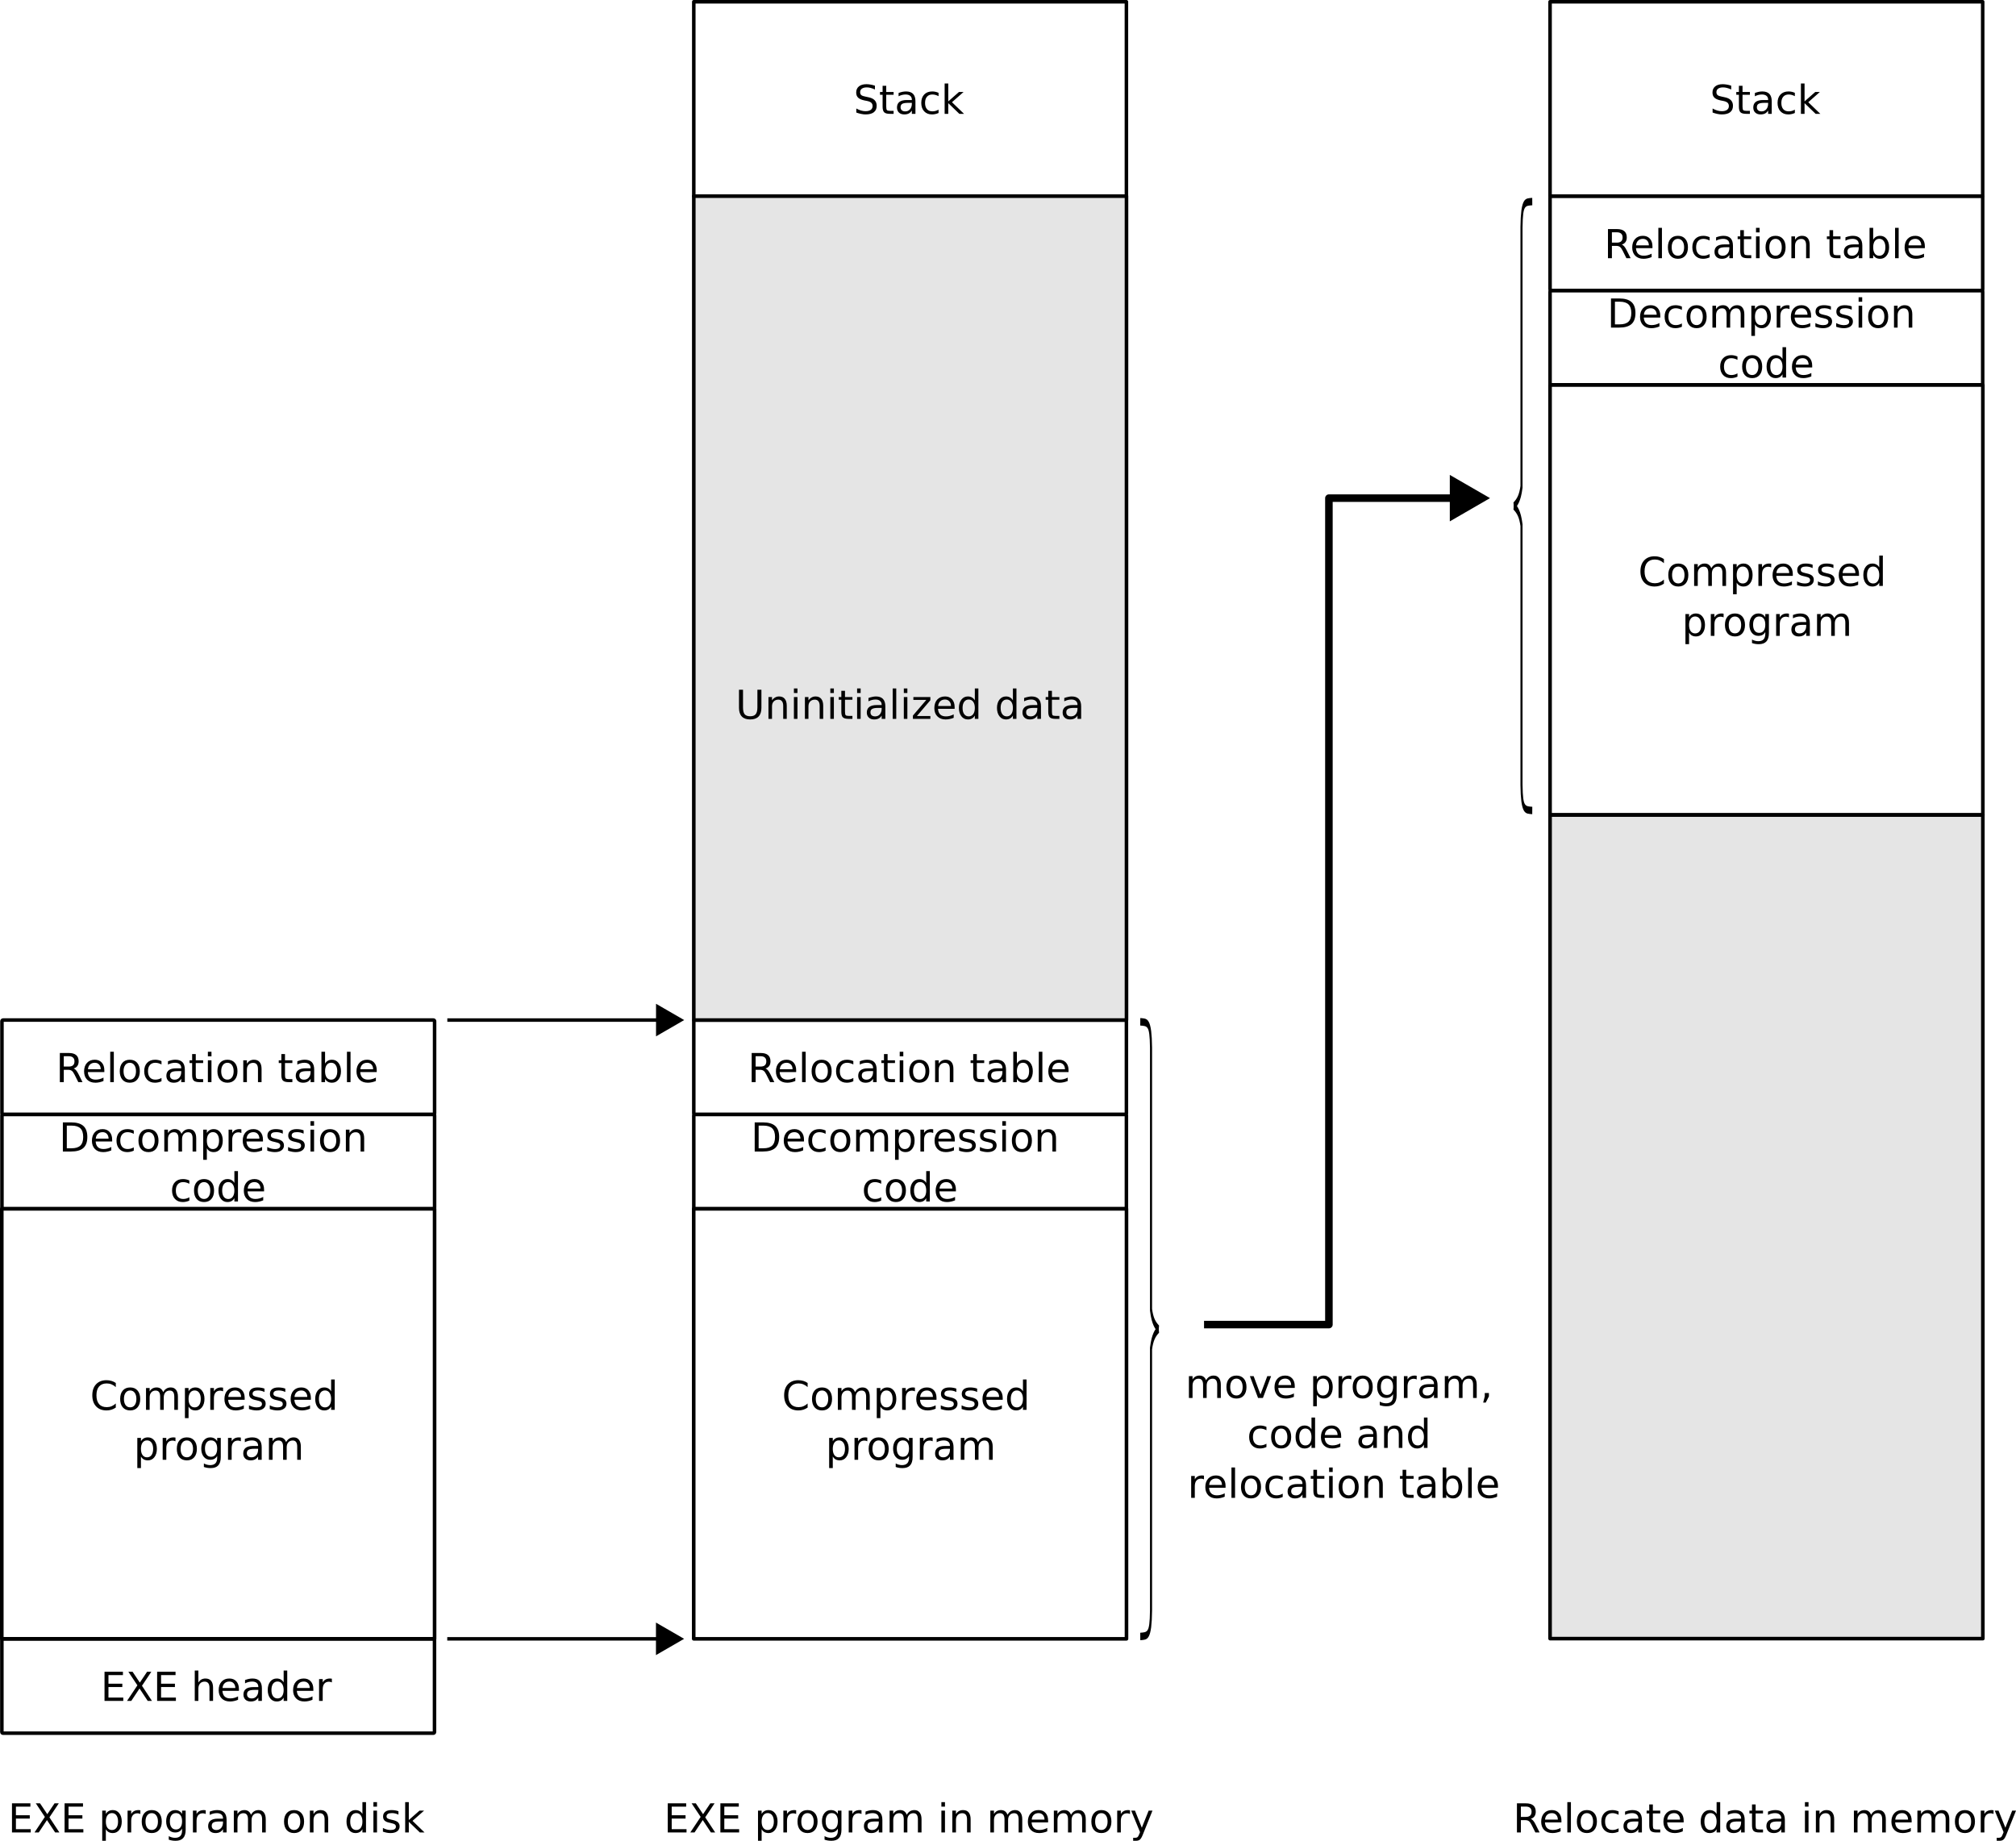
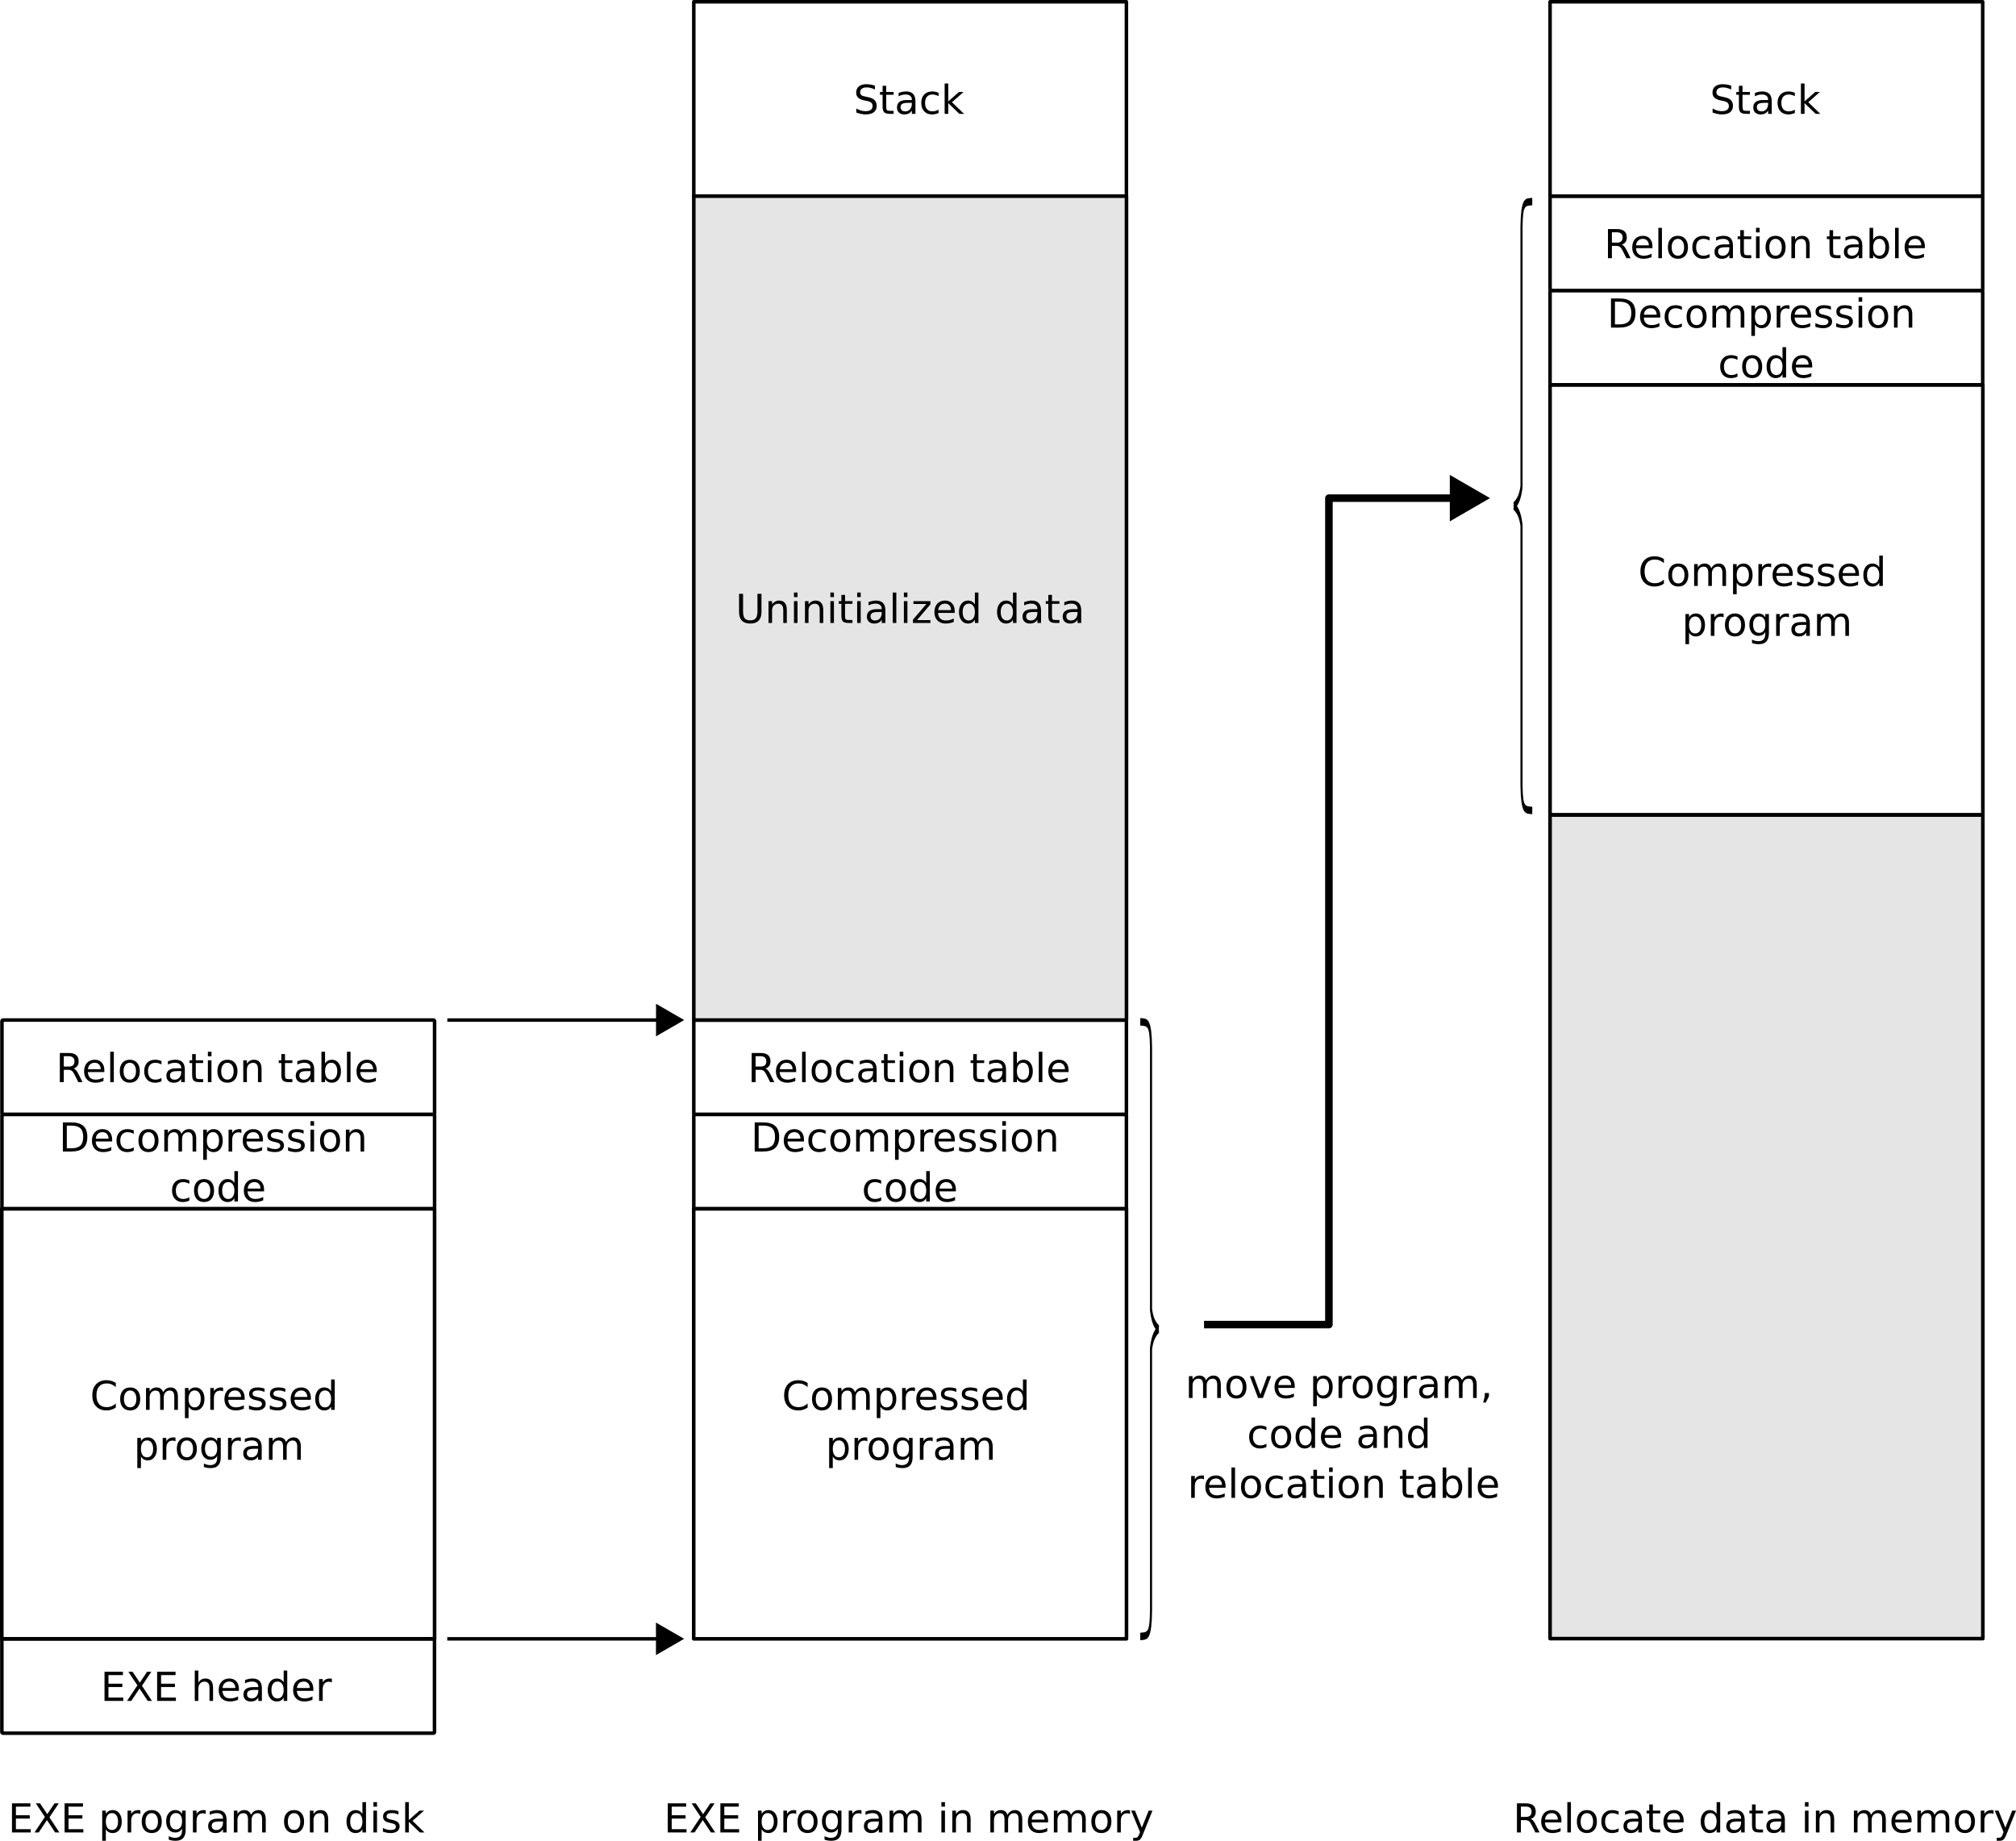
<svg xmlns="http://www.w3.org/2000/svg" width="267.034mm" height="243.828mm" viewBox="0 0 267.034 243.828" version="1.1" id="svg1">
  <defs id="defs1">
    <marker style="overflow:visible" id="Triangle" refX="0" refY="0" orient="auto-start-reverse" markerWidth="1.5" markerHeight="1.5" viewBox="0 0 1 1" preserveAspectRatio="xMidYMid">
      <path transform="scale(0.5)" style="fill:context-stroke;fill-rule:evenodd;stroke:context-stroke;stroke-width:1pt" d="M 5.77,0 -2.88,5 V -5 Z" id="path135" />
    </marker>
    <marker style="overflow:visible" id="Triangle-9" refX="0" refY="0" orient="auto-start-reverse" markerWidth="1.5" markerHeight="1.5" viewBox="0 0 1 1" preserveAspectRatio="xMidYMid">
      <path transform="scale(0.5)" style="fill:context-stroke;fill-rule:evenodd;stroke:context-stroke;stroke-width:1pt" d="M 5.77,0 -2.88,5 V -5 Z" id="path135-2" />
    </marker>
    <marker style="overflow:visible" id="Triangle-7" refX="0" refY="0" orient="auto-start-reverse" markerWidth="1" markerHeight="1" viewBox="0 0 1 1" preserveAspectRatio="xMidYMid">
      <path transform="scale(0.5)" style="fill:context-stroke;fill-rule:evenodd;stroke:context-stroke;stroke-width:1pt" d="M 5.77,0 -2.88,5 V -5 Z" id="path135-5" />
    </marker>
  </defs>
  <g id="layer1" transform="translate(-25.31317,-30.63982)">
    <rect style="fill:none;stroke:#000000;stroke-width:0.467;stroke-linejoin:round;stroke-dasharray:none" id="rect2" width="57.305" height="12.499" x="25.561" y="247.715" ry="0.154" />
    <rect style="fill:none;stroke:#000000;stroke-width:0.467;stroke-linejoin:round;stroke-dasharray:none" id="rect2-3" width="57.305" height="12.499" x="25.572" y="178.252" ry="0.154" />
    <rect style="fill:none;stroke:#000000;stroke-width:0.467;stroke-linejoin:round;stroke-dasharray:none" id="rect2-1" width="57.305" height="12.499" x="25.572" y="165.754" ry="0.154" />
    <g id="g10" transform="matrix(0.3307292,0,0,-0.3307292,-73.20753,295.0182)">
      <text transform="scale(1,-1)" style="font-variant:normal;font-weight:normal;line-height:0%;font-family:'Bitstream Vera Sans';-inkscape-font-specification:BitstreamVeraSans-Roman;writing-mode:lr-tb;fill:#000000;fill-opacity:1;fill-rule:nonzero;stroke:none" id="text50" y="-118.163" x="338.173">
        <tspan id="tspan56" style="font-size:16px;line-height:1.25" x="338.173" y="-118.163">EXE header</tspan>
      </text>
    </g>
    <g id="g10-6" transform="matrix(0.3307292,0,0,-0.3307292,-1.952451,253.8464)">
      <text transform="scale(1,-1)" style="font-variant:normal;font-weight:normal;line-height:0%;font-family:'Bitstream Vera Sans';-inkscape-font-specification:BitstreamVeraSans-Roman;text-align:center;writing-mode:lr-tb;text-anchor:middle;fill:#000000;fill-opacity:1;fill-rule:nonzero;stroke:none" id="text50-2" y="-110.245" x="170.134">
        <tspan id="tspan56-6" style="font-size:16px;line-height:1.25" x="170.134" y="-110.245">Compressed</tspan>
        <tspan style="font-size:16px;line-height:1.25" x="170.134" y="-90.245" id="tspan2">program</tspan>
      </text>
    </g>
    <g id="g10-6-0" transform="matrix(0.3307292,0,0,-0.3307292,89.68619,253.8464)">
      <text transform="scale(1,-1)" style="font-variant:normal;font-weight:normal;line-height:0%;font-family:'Bitstream Vera Sans';-inkscape-font-specification:BitstreamVeraSans-Roman;text-align:center;writing-mode:lr-tb;text-anchor:middle;fill:#000000;fill-opacity:1;fill-rule:nonzero;stroke:none" id="text50-2-61" y="-110.245" x="170.134">
        <tspan id="tspan56-6-5" style="font-size:16px;line-height:1.25" x="170.134" y="-110.245">Compressed</tspan>
        <tspan style="font-size:16px;line-height:1.25" x="170.134" y="-90.245" id="tspan2-94">program</tspan>
      </text>
    </g>
    <g id="g10-6-9" transform="matrix(0.3307292,0,0,-0.3307292,-2.296107,309.828)">
      <text transform="scale(1,-1)" style="font-variant:normal;font-weight:normal;line-height:0%;font-family:'Bitstream Vera Sans';-inkscape-font-specification:BitstreamVeraSans-Roman;text-align:center;writing-mode:lr-tb;text-anchor:middle;fill:#000000;fill-opacity:1;fill-rule:nonzero;stroke:none" id="text50-2-3" y="-110.245" x="170.134">
        <tspan style="font-size:16px;line-height:1.25" x="170.134" y="-110.245" id="tspan2-9">EXE program on disk</tspan>
      </text>
    </g>
    <g id="g10-6-2" transform="matrix(0.3307292,0,0,-0.3307292,71.86285,239.7769)">
      <text transform="scale(1,-1)" style="font-variant:normal;font-weight:normal;line-height:0%;font-family:'Bitstream Vera Sans';-inkscape-font-specification:BitstreamVeraSans-Roman;text-align:center;writing-mode:lr-tb;text-anchor:middle;fill:#000000;fill-opacity:1;fill-rule:nonzero;stroke:none" id="text50-2-0" y="-171.164" x="-53.438">
        <tspan style="font-size:16px;line-height:1.25" x="-53.438" y="-171.164" id="tspan2-3">Decompression</tspan>
        <tspan style="font-size:16px;line-height:1.25" x="-53.438" y="-151.164" id="tspan3">code</tspan>
      </text>
    </g>
    <g id="g10-6-2-4" transform="matrix(0.3307292,0,0,-0.3307292,109.088,161.7001)" />
    <g id="g10-6-2-2" transform="matrix(0.3307292,0,0,-0.3307292,141.5616,250.4575)">
      <text transform="scale(1,-1)" style="font-variant:normal;font-weight:normal;line-height:0%;font-family:'Bitstream Vera Sans';-inkscape-font-specification:BitstreamVeraSans-Roman;text-align:center;writing-mode:lr-tb;text-anchor:middle;fill:#000000;fill-opacity:1;fill-rule:nonzero;stroke:none" id="text50-2-0-8" y="-231.249" x="-264.435">
        <tspan style="font-size:16px;line-height:1.25" x="-264.435" y="-231.249" id="tspan3-7">Relocation table</tspan>
      </text>
    </g>
    <rect style="fill:none;stroke:#000000;stroke-width:0.467;stroke-linejoin:round;stroke-dasharray:none" id="rect2-1-7" width="57.305" height="25.746" x="117.21" y="30.873" ry="0" rx="0" />
    <g id="g10-6-2-2-8" transform="matrix(0.3307292,0,0,-0.3307292,233.1524,122.1999)">
      <text transform="scale(1,-1)" style="font-variant:normal;font-weight:normal;line-height:0%;font-family:'Bitstream Vera Sans';-inkscape-font-specification:BitstreamVeraSans-Roman;text-align:center;writing-mode:lr-tb;text-anchor:middle;fill:#000000;fill-opacity:1;fill-rule:nonzero;stroke:none" id="text50-2-0-8-6" y="-231.249" x="-264.435">
        <tspan style="font-size:16px;line-height:1.25" x="-264.435" y="-231.249" id="tspan3-7-8">Stack</tspan>
      </text>
    </g>
    <rect style="fill:none;stroke:#000000;stroke-width:0.467;stroke-linejoin:round;stroke-dasharray:none" id="rect2-3-3" width="57.305" height="12.499" x="117.21" y="178.252" ry="0.154" />
    <rect style="fill:none;stroke:#000000;stroke-width:0.467;stroke-linejoin:round;stroke-dasharray:none" id="rect2-1-6" width="57.305" height="12.499" x="117.21" y="165.754" ry="0.154" />
    <g id="g10-6-9-5" transform="matrix(0.3307292,0,0,-0.3307292,89.41359,309.828)">
      <text transform="scale(1,-1)" style="font-variant:normal;font-weight:normal;line-height:0%;font-family:'Bitstream Vera Sans';-inkscape-font-specification:BitstreamVeraSans-Roman;text-align:center;writing-mode:lr-tb;text-anchor:middle;fill:#000000;fill-opacity:1;fill-rule:nonzero;stroke:none" id="text50-2-3-4" y="-110.245" x="170.134">
        <tspan style="font-size:16px;line-height:1.25" x="170.134" y="-110.245" id="tspan2-9-7">EXE program in memory</tspan>
      </text>
    </g>
    <g id="g10-6-9-5-7" transform="matrix(0.3307292,0,0,-0.3307292,202.845,287.6029)">
      <text transform="scale(1,-1)" style="font-variant:normal;font-weight:normal;line-height:0%;font-family:'Bitstream Vera Sans';-inkscape-font-specification:BitstreamVeraSans-Roman;text-align:center;writing-mode:lr-tb;text-anchor:middle;fill:#000000;fill-opacity:1;fill-rule:nonzero;stroke:none" id="text50-2-3-4-5" y="-43.045" x="170.134">
        <tspan style="font-size:16px;line-height:1.25" x="170.134" y="-43.045" id="tspan2-9-7-9">Relocate data in memory</tspan>
      </text>
    </g>
    <g id="g10-6-2-6" transform="matrix(0.3307292,0,0,-0.3307292,163.5017,239.7769)">
      <text transform="scale(1,-1)" style="font-variant:normal;font-weight:normal;line-height:0%;font-family:'Bitstream Vera Sans';-inkscape-font-specification:BitstreamVeraSans-Roman;text-align:center;writing-mode:lr-tb;text-anchor:middle;fill:#000000;fill-opacity:1;fill-rule:nonzero;stroke:none" id="text50-2-0-5" y="-171.164" x="-53.438">
        <tspan style="font-size:16px;line-height:1.25" x="-53.438" y="-171.164" id="tspan2-3-6">Decompression</tspan>
        <tspan style="font-size:16px;line-height:1.25" x="-53.438" y="-151.164" id="tspan3-9">code</tspan>
      </text>
    </g>
    <g id="g10-6-2-2-3" transform="matrix(0.3307292,0,0,-0.3307292,233.2004,250.4575)">
      <text transform="scale(1,-1)" style="font-variant:normal;font-weight:normal;line-height:0%;font-family:'Bitstream Vera Sans';-inkscape-font-specification:BitstreamVeraSans-Roman;text-align:center;writing-mode:lr-tb;text-anchor:middle;fill:#000000;fill-opacity:1;fill-rule:nonzero;stroke:none" id="text50-2-0-8-7" y="-231.249" x="-264.435">
        <tspan style="font-size:16px;line-height:1.25" x="-264.435" y="-231.249" id="tspan3-7-4">Relocation table</tspan>
      </text>
    </g>
    <path style="fill:#e5e5e5;fill-opacity:1;stroke:#000000;stroke-width:0.467;stroke-linejoin:round;stroke-dasharray:none;marker-end:url(#Triangle)" d="M 84.565,165.755 H 113.452" id="path5" />
    <path style="fill:#e5e5e5;fill-opacity:1;stroke:#000000;stroke-width:0.467;stroke-linejoin:round;stroke-dasharray:none;marker-end:url(#Triangle-9)" d="M 84.555,247.716 H 113.442" id="path5-4" />
    <rect style="fill:none;stroke:#000000;stroke-width:0.476;stroke-linejoin:round;stroke-dasharray:none" id="rect1-1-6-9" width="57.325" height="56.964" x="117.2" y="190.751" />
    <rect style="fill:#e5e5e5;fill-opacity:1;stroke:#000000;stroke-width:0.476;stroke-linejoin:round;stroke-dasharray:none" id="rect1-5-7-7-8" width="57.325" height="109.107" x="230.631" y="138.581" />
    <rect style="fill:#e5e5e5;fill-opacity:1;stroke:#000000;stroke-width:0.476;stroke-linejoin:round;stroke-dasharray:none" id="rect1-5-7-7-8-7" width="57.315" height="109.134" x="117.21" y="56.62" />
    <g id="g10-6-2-2-3-5-6" transform="matrix(0.3307292,0,0,-0.3307292,290.7663,292.2921)">
      <text transform="scale(1,-1)" style="font-variant:normal;font-weight:normal;line-height:0%;font-family:'Bitstream Vera Sans';-inkscape-font-specification:BitstreamVeraSans-Roman;text-align:center;writing-mode:lr-tb;text-anchor:middle;fill:#000000;fill-opacity:1;fill-rule:nonzero;stroke:none" id="text50-2-0-8-7-9-2" y="-231.249" x="-264.435">
        <tspan style="font-size:16px;line-height:1.25" x="-264.435" y="-231.249" id="tspan3-7-4-7-5">move program,</tspan>
        <tspan style="font-size:16px;line-height:1.25" x="-264.435" y="-211.249" id="tspan6">code and</tspan>
        <tspan style="font-size:16px;line-height:1.25" x="-264.435" y="-191.249" id="tspan7">relocation table</tspan>
      </text>
    </g>
    <g id="g1197-0-0-2-6" style="stroke-width:0.228;stroke-miterlimit:4;stroke-dasharray:none" transform="matrix(1.207057,0,0,4.341877,12.15642,69.49089)">
      <path id="path1178-4-8-4-8" d="m 136.028,22.224 c 0.78,0.021 1.146,-0.022 1.181,0.791 v 7.997 c 0.162,0.345 0.457,0.471 0.848,0.588" style="fill:none;stroke:#000000;stroke-width:0.228;stroke-linecap:butt;stroke-linejoin:miter;stroke-miterlimit:4;stroke-dasharray:none;stroke-opacity:1" />
      <path id="path1178-6-1-6-7-7" d="m 136.028,40.976 c 0.78,-0.021 1.146,0.022 1.181,-0.791 v -7.997 c 0.162,-0.345 0.457,-0.471 0.848,-0.588" style="fill:none;stroke:#000000;stroke-width:0.228;stroke-linecap:butt;stroke-linejoin:miter;stroke-miterlimit:4;stroke-dasharray:none;stroke-opacity:1" />
    </g>
-     <text style="font-variant:normal;font-weight:normal;font-size:3.969px;line-height:0%;font-family:'Bitstream Vera Sans';-inkscape-font-specification:BitstreamVeraSans-Roman;text-align:center;writing-mode:lr-tb;text-anchor:middle;fill:#000000;fill-opacity:1;fill-rule:nonzero;stroke:none;stroke-width:0.331" id="text50-2-0-9" y="125.86" x="145.873">
-       <tspan style="font-size:5.292px;line-height:1.25;stroke-width:0.331" x="145.873" y="125.86" id="tspan4">Uninitialized data</tspan>
+     <text style="font-variant:normal;font-weight:normal;font-size:3.969px;line-height:0%;font-family:'Bitstream Vera Sans';-inkscape-font-specification:BitstreamVeraSans-Roman;text-align:center;writing-mode:lr-tb;text-anchor:middle;fill:#000000;fill-opacity:1;fill-rule:nonzero;stroke:none;stroke-width:0.331" id="text50-2-0-9" y="113.16" x="145.878">
+       <tspan style="font-size:5.292px;line-height:1.25;stroke-width:0.331" x="145.878" y="113.16" id="tspan4">Uninitialized data</tspan>
    </text>
    <g id="g1" transform="translate(0,-25.37299)">
      <rect style="fill:none;stroke:#000000;stroke-width:0.467;stroke-linejoin:round;stroke-dasharray:none" id="rect2-1-7-3" width="57.305" height="25.746" x="230.631" y="56.246" ry="0" rx="0" />
      <rect style="fill:none;stroke:#000000;stroke-width:0.476;stroke-linejoin:round;stroke-dasharray:none" id="rect1-1-6" width="57.325" height="56.964" x="230.631" y="106.99" />
      <g id="g10-6-0-2" transform="matrix(0.3307292,0,0,-0.3307292,203.1076,170.0853)">
        <text transform="scale(1,-1)" style="font-variant:normal;font-weight:normal;line-height:0%;font-family:'Bitstream Vera Sans';-inkscape-font-specification:BitstreamVeraSans-Roman;text-align:center;writing-mode:lr-tb;text-anchor:middle;fill:#000000;fill-opacity:1;fill-rule:nonzero;stroke:none" id="text50-2-61-9" y="-110.245" x="170.134">
          <tspan id="tspan56-6-5-1" style="font-size:16px;line-height:1.25" x="170.134" y="-110.245">Compressed</tspan>
          <tspan style="font-size:16px;line-height:1.25" x="170.134" y="-90.245" id="tspan2-94-2">program</tspan>
        </text>
      </g>
      <g id="g10-6-2-2-8-0" transform="matrix(0.3307292,0,0,-0.3307292,346.5739,147.573)">
        <text transform="scale(1,-1)" style="font-variant:normal;font-weight:normal;line-height:0%;font-family:'Bitstream Vera Sans';-inkscape-font-specification:BitstreamVeraSans-Roman;text-align:center;writing-mode:lr-tb;text-anchor:middle;fill:#000000;fill-opacity:1;fill-rule:nonzero;stroke:none" id="text50-2-0-8-6-9" y="-231.249" x="-264.435">
          <tspan style="font-size:16px;line-height:1.25" x="-264.435" y="-231.249" id="tspan3-7-8-3">Stack</tspan>
        </text>
      </g>
      <rect style="fill:none;stroke:#000000;stroke-width:0.467;stroke-linejoin:round;stroke-dasharray:none" id="rect2-3-3-6" width="57.305" height="12.499" x="230.631" y="94.491" ry="0.154" />
      <rect style="fill:none;stroke:#000000;stroke-width:0.467;stroke-linejoin:round;stroke-dasharray:none" id="rect2-1-6-0" width="57.305" height="12.499" x="230.631" y="81.993" ry="0.154" />
      <g id="g10-6-2-6-6" transform="matrix(0.3307292,0,0,-0.3307292,276.9232,156.0151)">
        <text transform="scale(1,-1)" style="font-variant:normal;font-weight:normal;line-height:0%;font-family:'Bitstream Vera Sans';-inkscape-font-specification:BitstreamVeraSans-Roman;text-align:center;writing-mode:lr-tb;text-anchor:middle;fill:#000000;fill-opacity:1;fill-rule:nonzero;stroke:none" id="text50-2-0-5-2" y="-171.164" x="-53.438">
          <tspan style="font-size:16px;line-height:1.25" x="-53.438" y="-171.164" id="tspan2-3-6-6">Decompression</tspan>
          <tspan style="font-size:16px;line-height:1.25" x="-53.438" y="-151.164" id="tspan3-9-1">code</tspan>
        </text>
      </g>
      <g id="g10-6-2-2-3-8" transform="matrix(0.3307292,0,0,-0.3307292,346.6219,166.6957)">
        <text transform="scale(1,-1)" style="font-variant:normal;font-weight:normal;line-height:0%;font-family:'Bitstream Vera Sans';-inkscape-font-specification:BitstreamVeraSans-Roman;text-align:center;writing-mode:lr-tb;text-anchor:middle;fill:#000000;fill-opacity:1;fill-rule:nonzero;stroke:none" id="text50-2-0-8-7-7" y="-231.249" x="-264.435">
          <tspan style="font-size:16px;line-height:1.25" x="-264.435" y="-231.249" id="tspan3-7-4-9">Relocation table</tspan>
        </text>
      </g>
      <g id="g1197-0-0-2-6-8" style="stroke-width:0.228;stroke-miterlimit:4;stroke-dasharray:none" transform="matrix(-1.207544,0,0,4.301237,392.5325,-12.87964)">
        <path id="path1178-4-8-4-8-0" d="m 136.028,22.224 c 0.78,0.021 1.146,-0.022 1.181,0.791 v 7.997 c 0.162,0.345 0.457,0.471 0.848,0.588" style="fill:none;stroke:#000000;stroke-width:0.228;stroke-linecap:butt;stroke-linejoin:miter;stroke-miterlimit:4;stroke-dasharray:none;stroke-opacity:1" />
        <path id="path1178-6-1-6-7-7-4" d="m 136.028,40.976 c 0.78,-0.021 1.146,0.022 1.181,-0.791 v -7.997 c 0.162,-0.345 0.457,-0.471 0.848,-0.588" style="fill:none;stroke:#000000;stroke-width:0.228;stroke-linecap:butt;stroke-linejoin:miter;stroke-miterlimit:4;stroke-dasharray:none;stroke-opacity:1" />
      </g>
    </g>
    <path style="fill:none;fill-opacity:1;stroke:#000000;stroke-width:1;stroke-linejoin:round;stroke-dasharray:none;marker-end:url(#Triangle-7)" d="M 184.797,206.091 H 201.337 V 96.622 h 17.787" id="path6" />
    <rect style="fill:none;stroke:#000000;stroke-width:0.476;stroke-linejoin:round;stroke-dasharray:none" id="rect1-1-6-7" width="57.325" height="56.964" x="25.551" y="190.751" />
  </g>
</svg>
